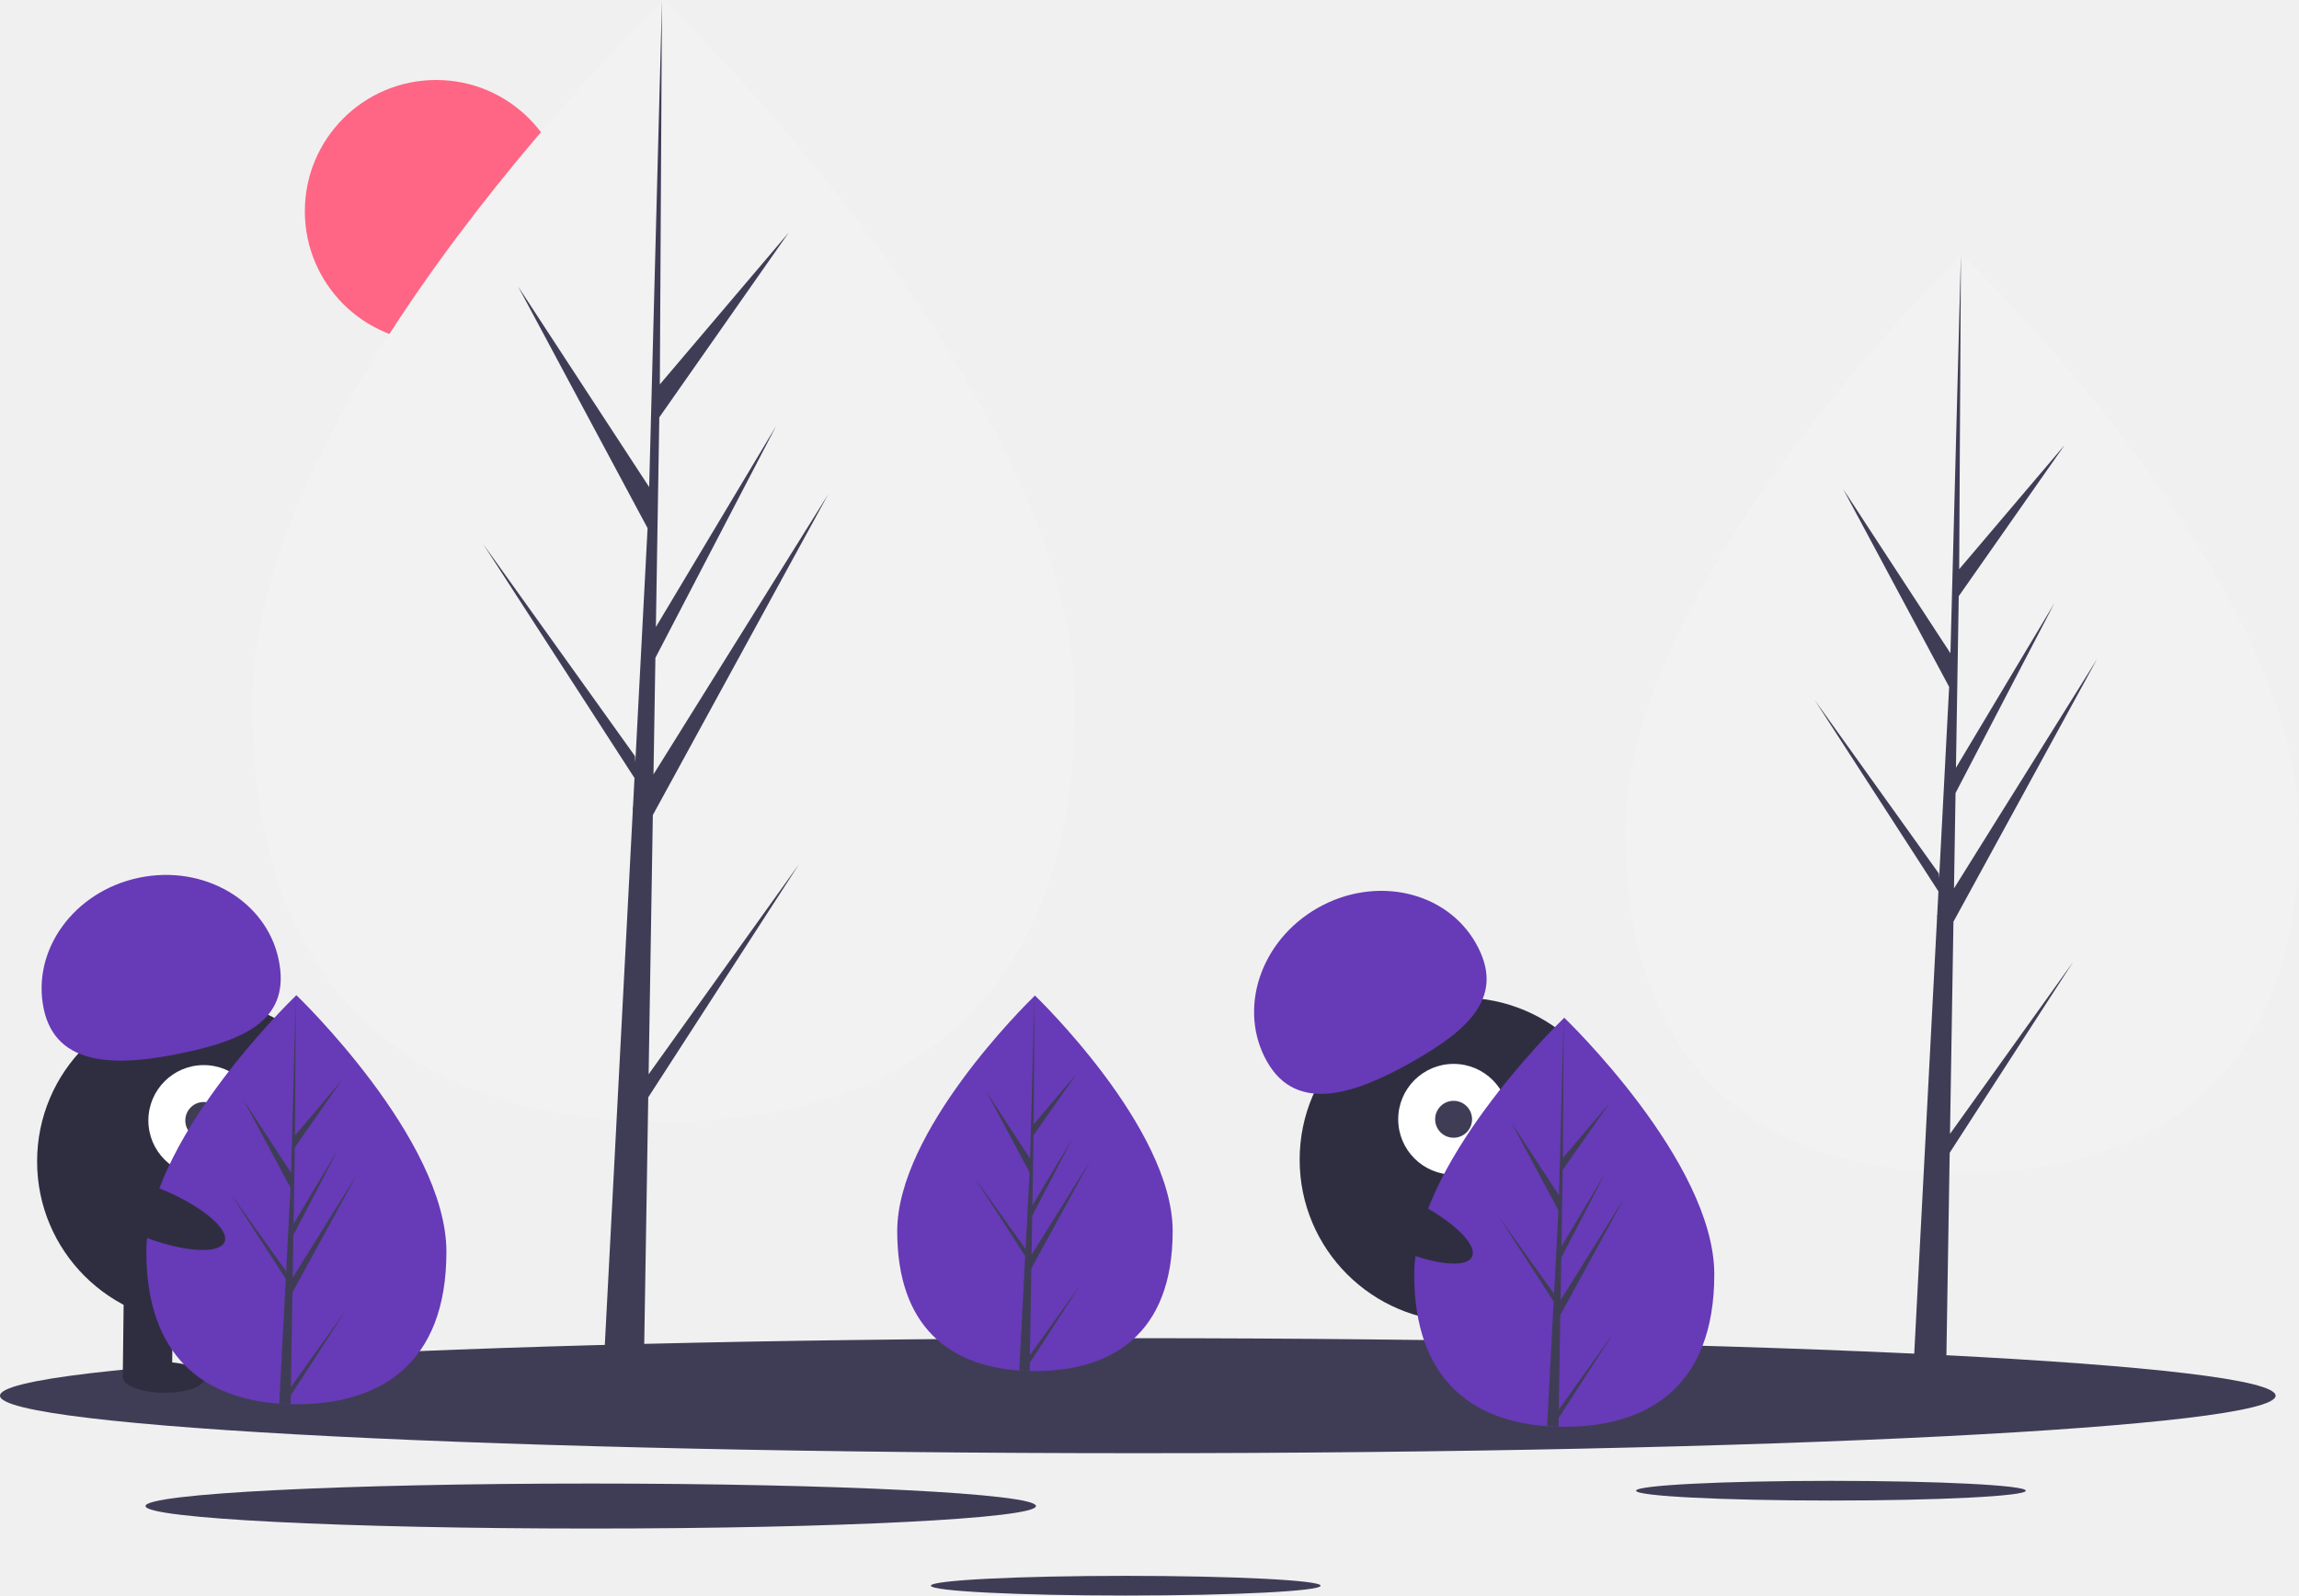
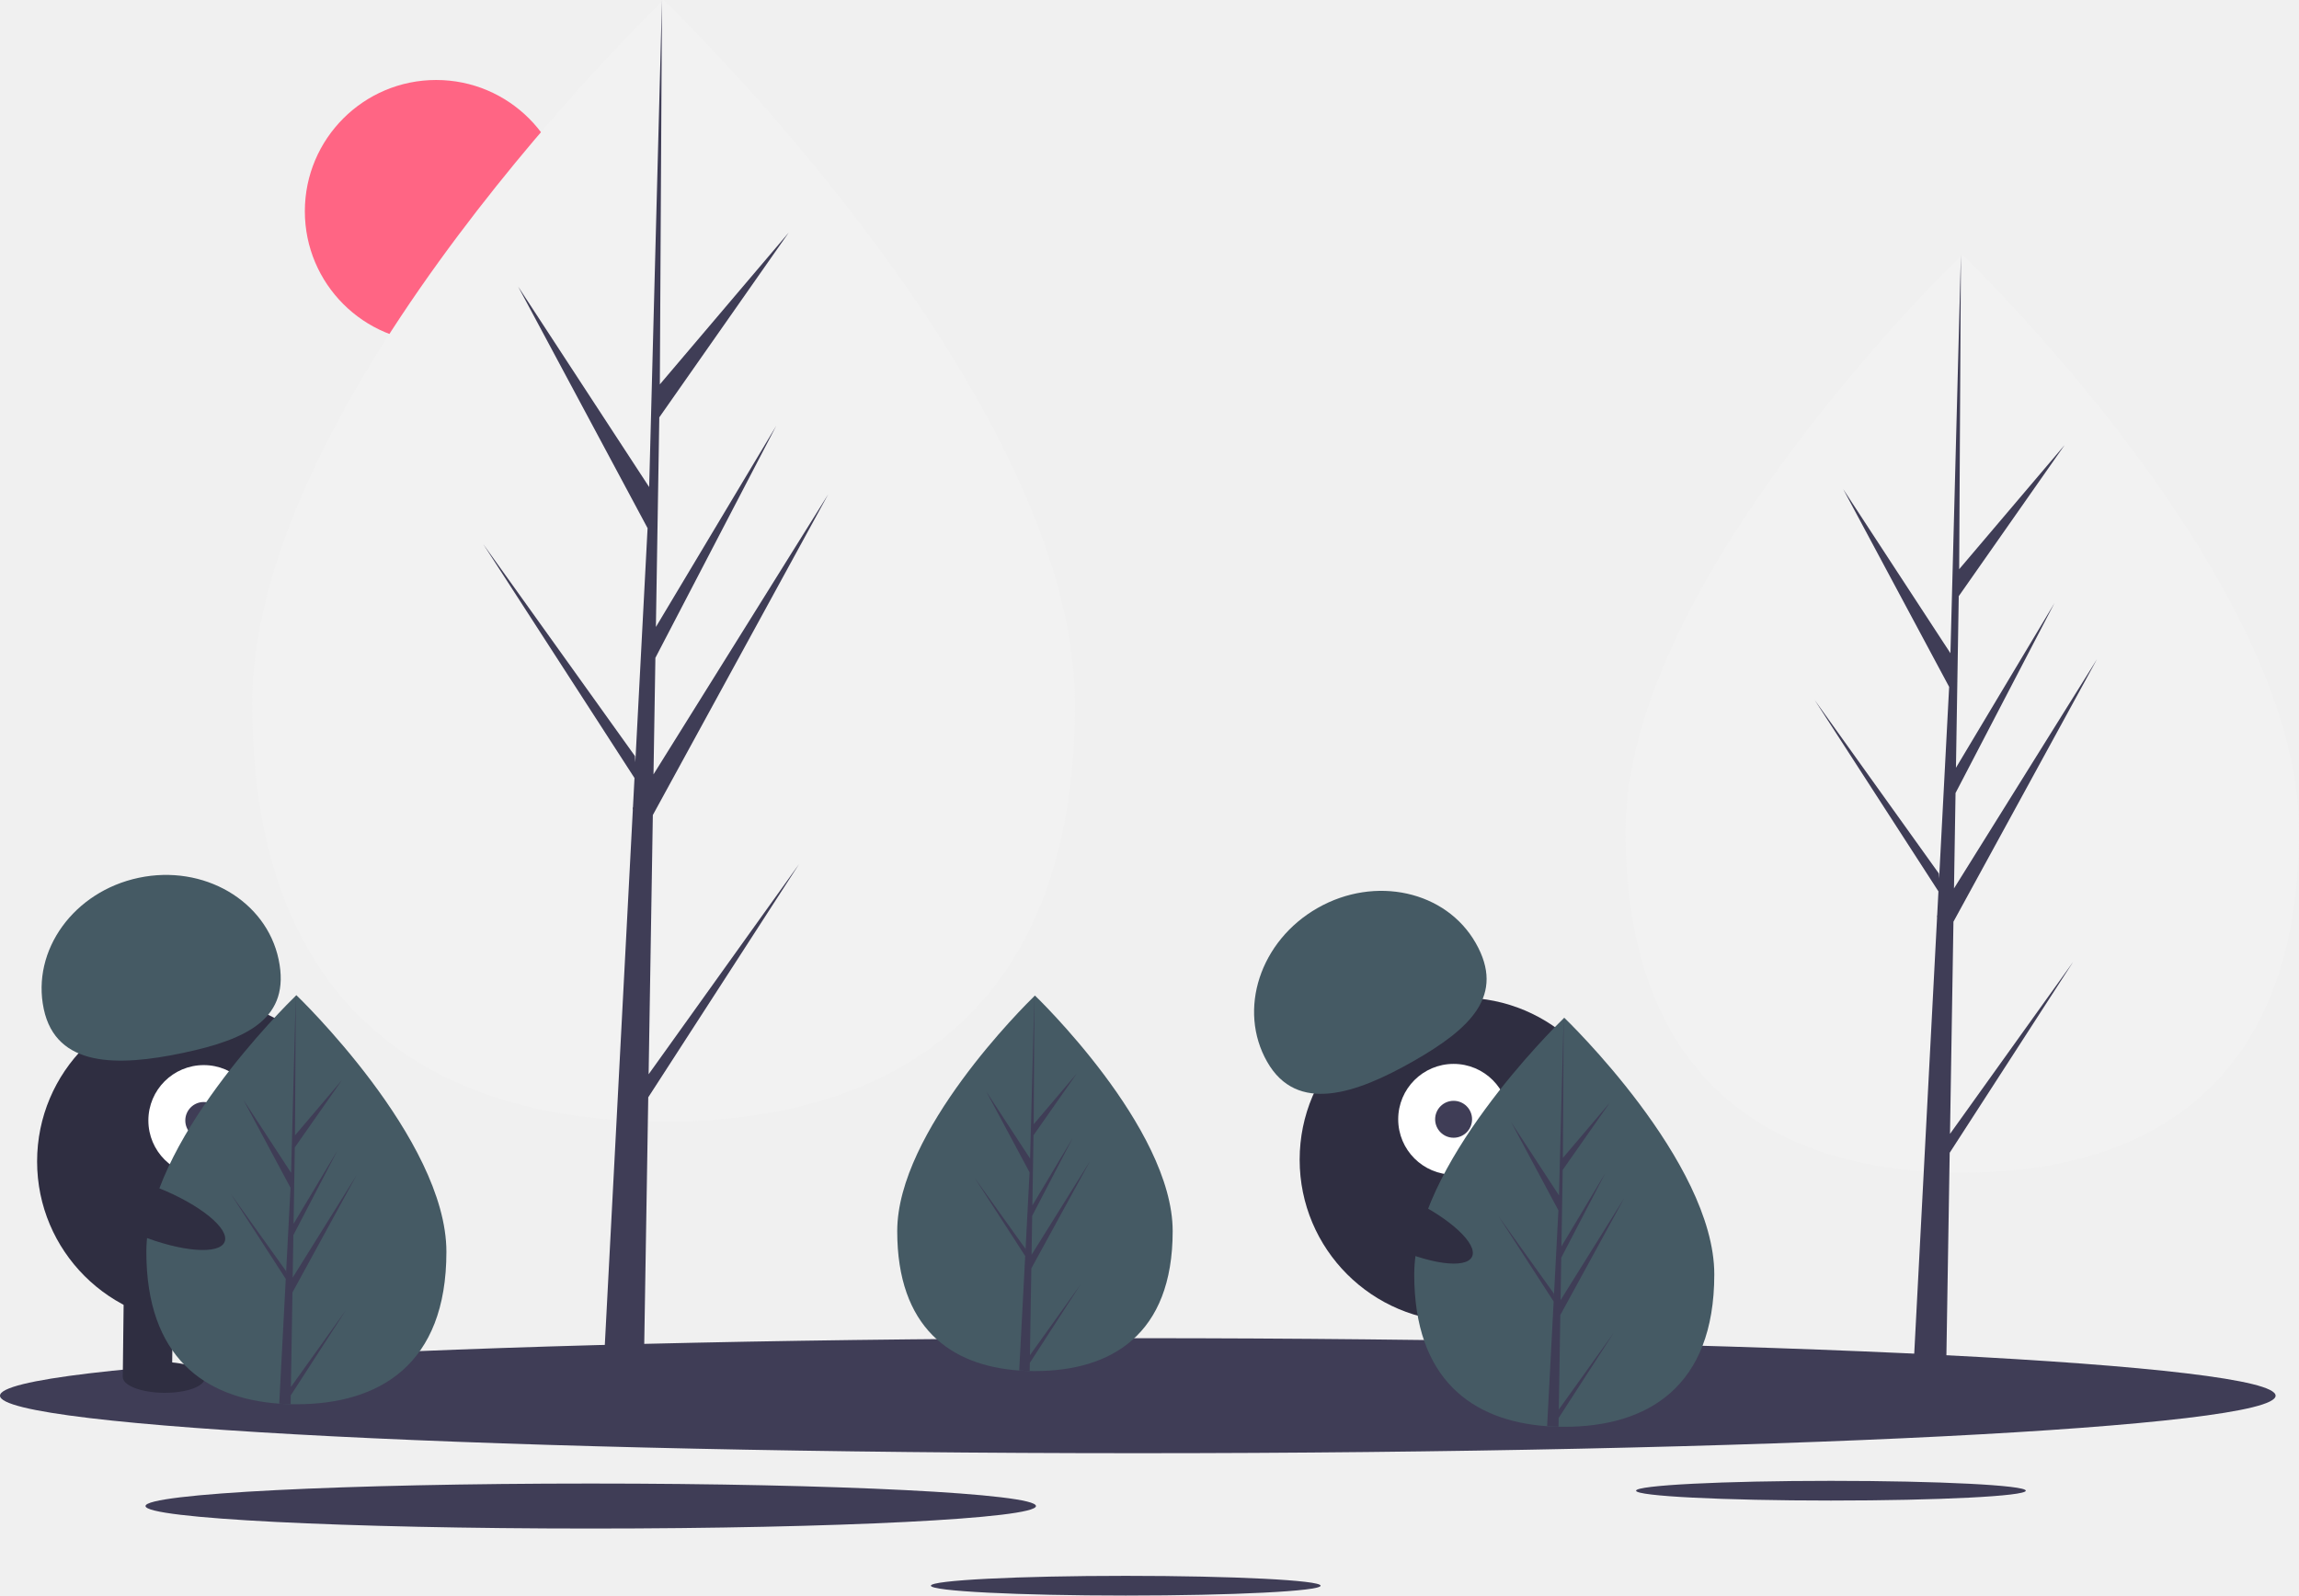
<svg xmlns="http://www.w3.org/2000/svg" id="a706cf1c-1654-439b-8fcf-310eb7aa0e00" data-name="Layer 1" width="1120.592" height="777.916" viewBox="0 0 1120.592 777.916">
  <circle cx="212.592" cy="103" r="64" fill="#ff6584" />
  <path d="M563.68,404.164c0,151.011-89.774,203.739-200.516,203.739S162.649,555.175,162.649,404.164,363.165,61.042,363.165,61.042,563.68,253.152,563.68,404.164Z" transform="translate(-39.70387 -61.04208)" fill="#f2f2f2" />
  <polygon points="316.156 523.761 318.21 397.378 403.674 241.024 318.532 377.552 319.455 320.725 378.357 207.605 319.699 305.687 319.699 305.687 321.359 203.481 384.433 113.423 321.621 187.409 322.658 0 316.138 248.096 316.674 237.861 252.547 139.704 315.646 257.508 309.671 371.654 309.493 368.625 235.565 265.329 309.269 379.328 308.522 393.603 308.388 393.818 308.449 394.99 293.29 684.589 313.544 684.589 315.974 535.005 389.496 421.285 316.156 523.761" fill="#3f3d56" />
  <path d="M1160.296,466.014c0,123.61-73.484,166.77-164.132,166.77s-164.132-43.16-164.132-166.77S996.165,185.152,996.165,185.152,1160.296,342.404,1160.296,466.014Z" transform="translate(-39.70387 -61.04208)" fill="#f2f2f2" />
  <polygon points="950.482 552.833 952.162 449.383 1022.119 321.4 952.426 433.154 953.182 386.639 1001.396 294.044 953.382 374.329 953.382 374.329 954.741 290.669 1006.369 216.952 954.954 277.514 955.804 124.11 950.467 327.188 950.906 318.811 898.414 238.464 950.064 334.893 945.173 428.327 945.027 425.847 884.514 341.294 944.844 434.608 944.232 446.293 944.123 446.469 944.173 447.428 931.764 684.478 948.343 684.478 950.332 562.037 1010.514 468.952 950.482 552.833" fill="#3f3d56" />
  <ellipse cx="554.592" cy="680.479" rx="554.592" ry="28.034" fill="#3f3d56" />
  <ellipse cx="892.445" cy="726.797" rx="94.989" ry="4.802" fill="#3f3d56" />
  <ellipse cx="548.72" cy="773.114" rx="94.989" ry="4.802" fill="#3f3d56" />
  <ellipse cx="287.944" cy="734.279" rx="217.014" ry="10.97" fill="#3f3d56" />
  <circle cx="97.084" cy="566.27" r="79" fill="#2f2e41" />
  <rect x="99.805" y="689.023" width="24" height="43" transform="translate(-31.32451 -62.31008) rotate(0.67509)" fill="#2f2e41" />
  <rect x="147.802" y="689.589" width="24" height="43" transform="translate(-31.31452 -62.87555) rotate(0.67509)" fill="#2f2e41" />
  <ellipse cx="119.546" cy="732.616" rx="7.5" ry="20" transform="translate(-654.1319 782.4795) rotate(-89.32491)" fill="#2f2e41" />
  <ellipse cx="167.554" cy="732.182" rx="7.5" ry="20" transform="translate(-606.2547 830.0553) rotate(-89.32491)" fill="#2f2e41" />
  <circle cx="99.319" cy="546.295" r="27" fill="#fff" />
  <circle cx="99.319" cy="546.295" r="9" fill="#3f3d56" />
-   <path d="M61.026,552.946c-6.042-28.641,14.688-57.265,46.3-63.934s62.138,11.143,68.18,39.784-14.978,38.93-46.591,45.599S67.068,581.587,61.026,552.946Z" transform="translate(-39.70387 -61.04208)" fill="#673ab7" />
-   <path d="M257.296,671.384c0,55.076-32.74,74.306-73.13,74.306q-1.404,0-2.803-.031c-1.871-.04-3.725-.129-5.556-.254-36.451-2.58-64.771-22.799-64.771-74.021,0-53.008,67.739-119.896,72.827-124.846l.009-.009c.196-.192.294-.285.294-.285S257.296,616.308,257.296,671.384Z" transform="translate(-39.70387 -61.04208)" fill="#673ab7" />
+   <path d="M61.026,552.946c-6.042-28.641,14.688-57.265,46.3-63.934s62.138,11.143,68.18,39.784-14.978,38.93-46.591,45.599S67.068,581.587,61.026,552.946Z" transform="translate(-39.70387 -61.04208)" fill="#455a64" />
+   <path d="M257.296,671.384c0,55.076-32.74,74.306-73.13,74.306q-1.404,0-2.803-.031c-1.871-.04-3.725-.129-5.556-.254-36.451-2.58-64.771-22.799-64.771-74.021,0-53.008,67.739-119.896,72.827-124.846l.009-.009c.196-.192.294-.285.294-.285S257.296,616.308,257.296,671.384Z" transform="translate(-39.70387 -61.04208)" fill="#455a64" />
  <path d="M181.502,737.265l26.747-37.374-26.814,41.477-.071,4.291c-1.871-.04-3.725-.129-5.556-.254l2.883-55.103-.022-.428.049-.08.272-5.204-26.881-41.58,26.965,37.677.062,1.105,2.179-41.633-23.013-42.966,23.294,35.658,2.268-86.314.009-.294v.285l-.379,68.064,22.911-26.983-23.004,32.847-.606,37.276L204.185,621.958l-21.48,41.259-.339,20.723,31.056-49.791-31.171,57.023Z" transform="translate(-39.70387 -61.04208)" fill="#3f3d56" />
  <circle cx="712.485" cy="565.415" r="79" fill="#2f2e41" />
  <rect x="741.777" y="691.824" width="24" height="43" transform="translate(-215.9946 191.864) rotate(-17.08345)" fill="#2f2e41" />
  <rect x="787.659" y="677.723" width="24" height="43" transform="matrix(0.95588, -0.29376, 0.29376, 0.95588, -209.8279, 204.7204)" fill="#2f2e41" />
  <ellipse cx="767.887" cy="732.003" rx="20" ry="7.5" transform="translate(-220.8593 196.8331) rotate(-17.08345)" fill="#2f2e41" />
  <ellipse cx="813.475" cy="716.946" rx="20" ry="7.5" transform="translate(-214.4248 209.561) rotate(-17.08345)" fill="#2f2e41" />
  <circle cx="708.522" cy="545.71" r="27" fill="#fff" />
  <circle cx="708.522" cy="545.71" r="9" fill="#3f3d56" />
-   <path d="M657.355,578.743c-14.49-25.433-3.478-59.016,24.594-75.009s62.576-8.341,77.065,17.093-2.391,41.644-30.463,57.637S671.845,604.176,657.355,578.743Z" transform="translate(-39.70387 -61.04208)" fill="#673ab7" />
-   <path d="M611.296,661.299c0,50.557-30.054,68.21-67.13,68.21q-1.288,0-2.573-.029c-1.718-.037-3.419-.119-5.1-.233-33.461-2.368-59.457-20.929-59.457-67.948,0-48.659,62.181-110.059,66.852-114.603l.008-.008c.18-.176.27-.262.27-.262S611.296,610.742,611.296,661.299Z" transform="translate(-39.70387 -61.04208)" fill="#673ab7" />
+   <path d="M657.355,578.743c-14.49-25.433-3.478-59.016,24.594-75.009s62.576-8.341,77.065,17.093-2.391,41.644-30.463,57.637S671.845,604.176,657.355,578.743Z" transform="translate(-39.70387 -61.04208)" fill="#455a64" />
+   <path d="M611.296,661.299c0,50.557-30.054,68.21-67.13,68.21q-1.288,0-2.573-.029c-1.718-.037-3.419-.119-5.1-.233-33.461-2.368-59.457-20.929-59.457-67.948,0-48.659,62.181-110.059,66.852-114.603l.008-.008c.18-.176.27-.262.27-.262S611.296,610.742,611.296,661.299Z" transform="translate(-39.70387 -61.04208)" fill="#455a64" />
  <path d="M541.72,721.774l24.553-34.307-24.614,38.074-.065,3.939c-1.718-.037-3.419-.119-5.1-.233l2.646-50.582-.02-.393.045-.074.249-4.777-24.675-38.168,24.753,34.585.057,1.014,2-38.217-21.125-39.44L541.806,625.928l2.082-79.232.008-.27v.262l-.348,62.48,21.031-24.769-21.117,30.152-.556,34.217,19.636-32.839-19.718,37.874-.311,19.023,28.508-45.706-28.614,52.344Z" transform="translate(-39.70387 -61.04208)" fill="#3f3d56" />
-   <path d="M875.296,682.384c0,55.076-32.74,74.306-73.13,74.306q-1.403,0-2.803-.031c-1.871-.04-3.725-.129-5.556-.254-36.451-2.58-64.771-22.799-64.771-74.021,0-53.008,67.739-119.896,72.827-124.846l.009-.009c.196-.192.294-.285.294-.285S875.296,627.308,875.296,682.384Z" transform="translate(-39.70387 -61.04208)" fill="#673ab7" />
+   <path d="M875.296,682.384c0,55.076-32.74,74.306-73.13,74.306q-1.403,0-2.803-.031c-1.871-.04-3.725-.129-5.556-.254-36.451-2.58-64.771-22.799-64.771-74.021,0-53.008,67.739-119.896,72.827-124.846l.009-.009c.196-.192.294-.285.294-.285S875.296,627.308,875.296,682.384Z" transform="translate(-39.70387 -61.04208)" fill="#455a64" />
  <path d="M799.502,748.265l26.747-37.374-26.814,41.477-.071,4.291c-1.871-.04-3.725-.129-5.556-.254l2.883-55.103-.022-.428.049-.08.272-5.204L770.108,654.011l26.965,37.677.062,1.105,2.179-41.633-23.013-42.966,23.294,35.658,2.268-86.314.009-.294v.285l-.379,68.064,22.911-26.983-23.004,32.847-.606,37.276L822.185,632.958l-21.48,41.259-.339,20.723,31.056-49.791-31.171,57.023Z" transform="translate(-39.70387 -61.04208)" fill="#3f3d56" />
  <ellipse cx="721.517" cy="656.822" rx="12.4" ry="39.5" transform="translate(-220.8352 966.2232) rotate(-64.62574)" fill="#2f2e41" />
  <ellipse cx="112.517" cy="651.822" rx="12.4" ry="39.5" transform="translate(-574.0794 452.7137) rotate(-68.15829)" fill="#2f2e41" />
</svg>
